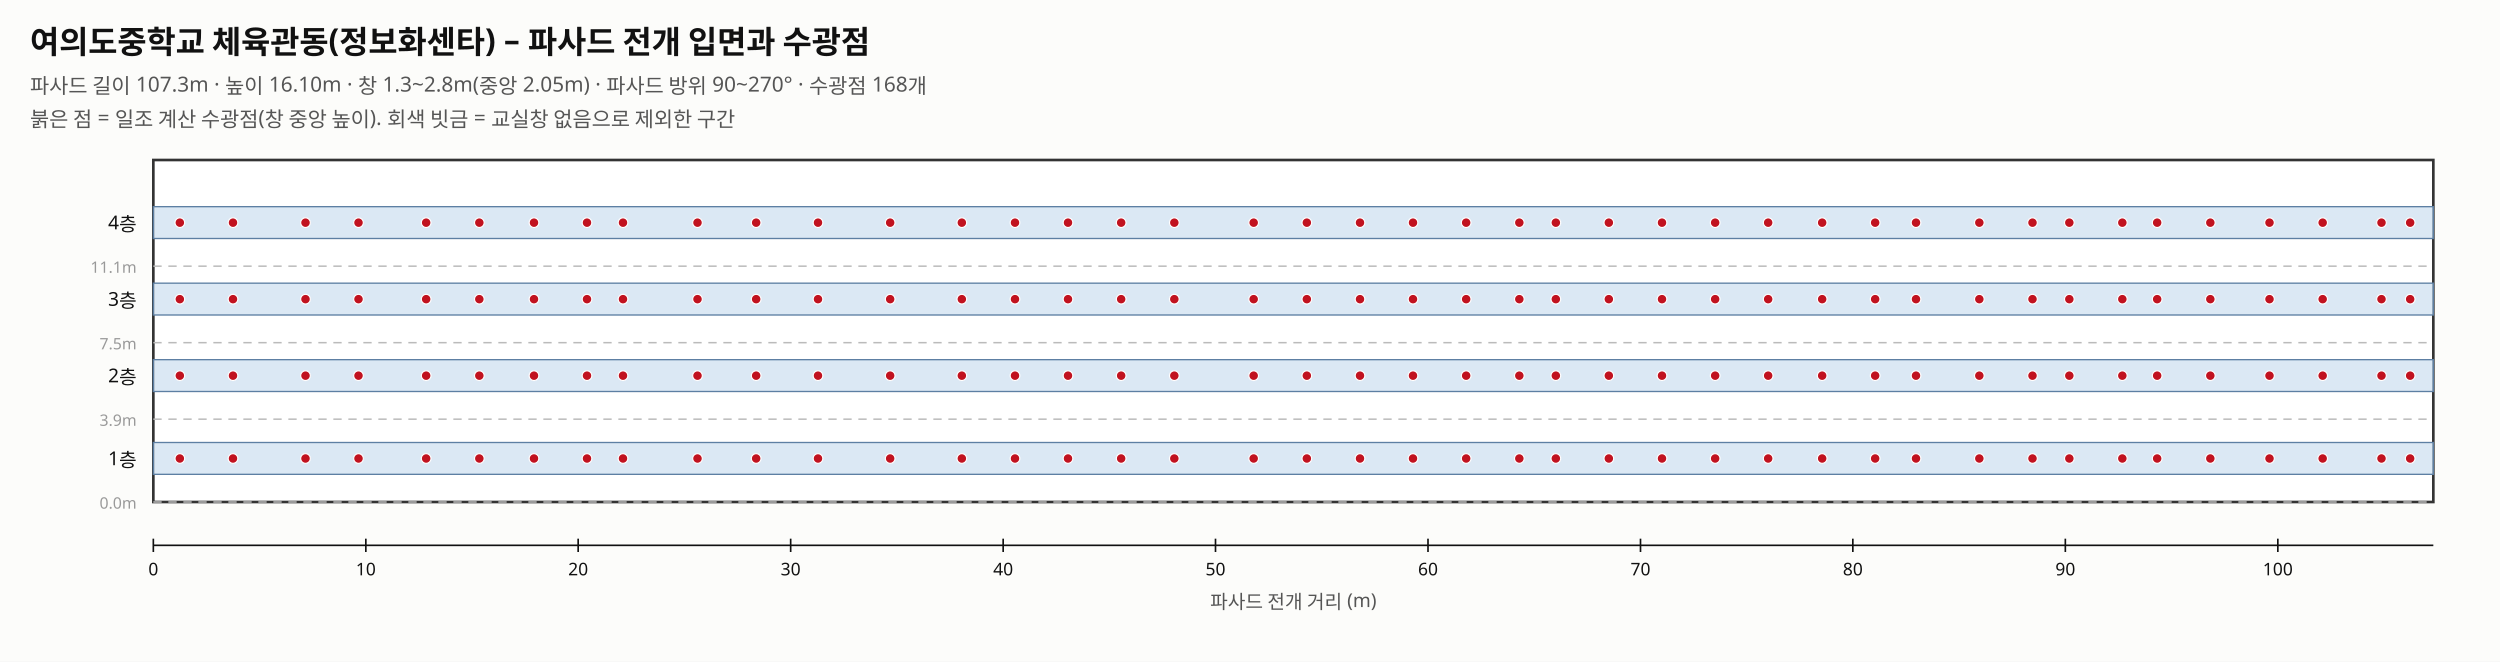
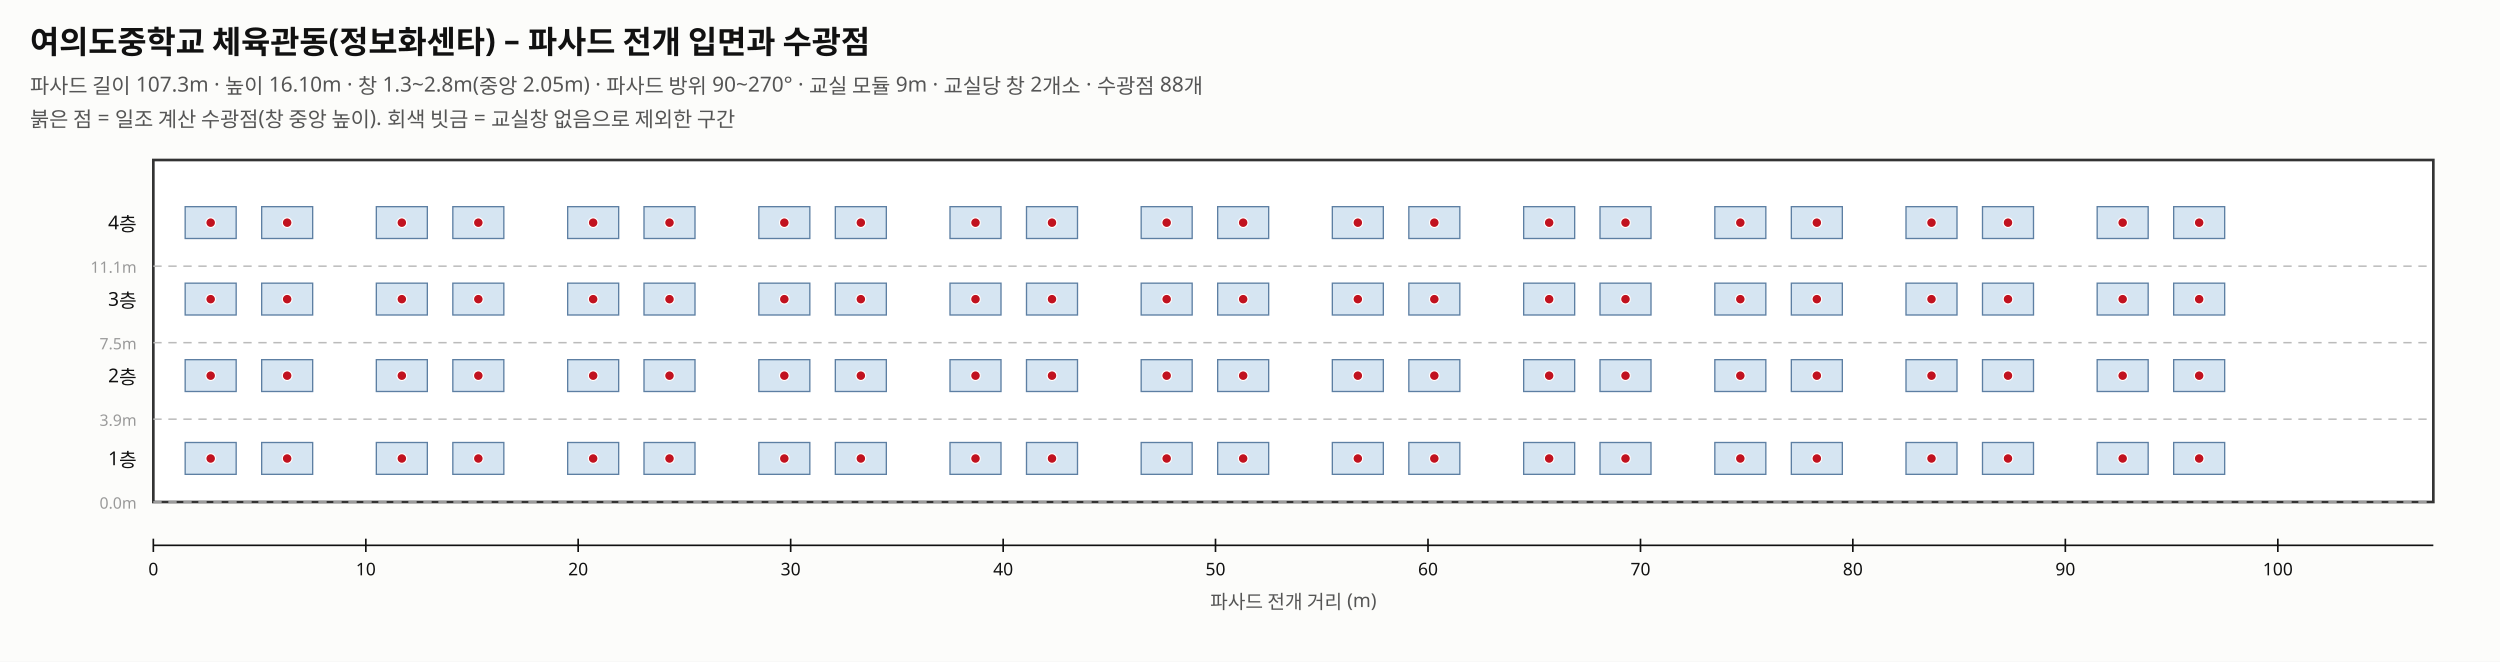
<svg xmlns="http://www.w3.org/2000/svg" width="1500" height="397" viewBox="0 0 1500 397">
  <rect width="100%" height="100%" fill="#fcfcfa" />
  <text x="18" y="32" font-family="sans-serif" font-size="19" font-weight="bold" fill="#111">여의도중학교 체육관동(정보화센타) – 파사드 전개 입면과 수광점</text>
-   <text x="18" y="56" font-family="sans-serif" font-size="12.5" fill="#555">파사드 길이 107.3m · 높이 16.10m · 창 1.3~2.8m(중앙 2.05m) · 파사드 방위 90~270° · 수광점 168개</text>
+   <text x="18" y="56" font-family="sans-serif" font-size="12.5" fill="#555">파사드 길이 107.3m · 높이 16.10m · 창 1.3~2.8m(중앙 2.05m) · 파사드 방위 90~270° · 교실 모듈 9m · 교실당 창 2개소 · 수광점 88개</text>
  <text x="18" y="76" font-family="sans-serif" font-size="12.5" fill="#555">붉은 점 = 일조 계산 수광점(창 중앙 높이). 회색 빗금 = 교실창 없음으로 제외한 구간</text>
  <rect x="92.0" y="96.0" width="1368.0" height="205.2" fill="#ffffff" stroke="#333" stroke-width="1.6" />
  <line x1="92.0" y1="301.2" x2="1460.0" y2="301.2" stroke="#bbb" stroke-width="0.9" stroke-dasharray="5 4" />
-   <rect x="92.0" y="265.5" width="1368.0" height="19.1" fill="#cfe0f0" fill-opacity="0.75" stroke="#5d7fa3" stroke-width="0.8" />
  <text x="82.0" y="279.1" font-family="sans-serif" font-size="11.5" text-anchor="end" fill="#111">1층</text>
  <text x="82.0" y="305.2" font-family="sans-serif" font-size="9.5" text-anchor="end" fill="#999">0.0m</text>
  <line x1="92.0" y1="251.5" x2="1460.0" y2="251.5" stroke="#bbb" stroke-width="0.9" stroke-dasharray="5 4" />
-   <rect x="92.0" y="215.8" width="1368.0" height="19.1" fill="#cfe0f0" fill-opacity="0.75" stroke="#5d7fa3" stroke-width="0.8" />
  <text x="82.0" y="229.4" font-family="sans-serif" font-size="11.5" text-anchor="end" fill="#111">2층</text>
  <text x="82.0" y="255.5" font-family="sans-serif" font-size="9.5" text-anchor="end" fill="#999">3.9m</text>
  <line x1="92.0" y1="205.6" x2="1460.0" y2="205.6" stroke="#bbb" stroke-width="0.9" stroke-dasharray="5 4" />
-   <rect x="92.0" y="169.9" width="1368.0" height="19.1" fill="#cfe0f0" fill-opacity="0.75" stroke="#5d7fa3" stroke-width="0.8" />
  <text x="82.0" y="183.5" font-family="sans-serif" font-size="11.5" text-anchor="end" fill="#111">3층</text>
  <text x="82.0" y="209.6" font-family="sans-serif" font-size="9.5" text-anchor="end" fill="#999">7.5m</text>
  <line x1="92.0" y1="159.7" x2="1460.0" y2="159.7" stroke="#bbb" stroke-width="0.9" stroke-dasharray="5 4" />
-   <rect x="92.0" y="124.0" width="1368.0" height="19.1" fill="#cfe0f0" fill-opacity="0.75" stroke="#5d7fa3" stroke-width="0.8" />
  <text x="82.0" y="137.6" font-family="sans-serif" font-size="11.5" text-anchor="end" fill="#111">4층</text>
  <text x="82.0" y="163.7" font-family="sans-serif" font-size="9.5" text-anchor="end" fill="#999">11.1m</text>
-   <circle cx="107.9" cy="275.1" r="2.9" fill="#c1121f" stroke="#fff" stroke-width="0.7" />
-   <circle cx="107.9" cy="225.4" r="2.9" fill="#c1121f" stroke="#fff" stroke-width="0.7" />
-   <circle cx="107.9" cy="179.5" r="2.9" fill="#c1121f" stroke="#fff" stroke-width="0.7" />
-   <circle cx="107.9" cy="133.6" r="2.9" fill="#c1121f" stroke="#fff" stroke-width="0.7" />
-   <circle cx="139.8" cy="275.1" r="2.9" fill="#c1121f" stroke="#fff" stroke-width="0.7" />
-   <circle cx="139.8" cy="225.4" r="2.9" fill="#c1121f" stroke="#fff" stroke-width="0.7" />
-   <circle cx="139.8" cy="179.5" r="2.9" fill="#c1121f" stroke="#fff" stroke-width="0.7" />
-   <circle cx="139.8" cy="133.6" r="2.9" fill="#c1121f" stroke="#fff" stroke-width="0.7" />
-   <circle cx="183.3" cy="275.1" r="2.9" fill="#c1121f" stroke="#fff" stroke-width="0.7" />
-   <circle cx="183.3" cy="225.4" r="2.9" fill="#c1121f" stroke="#fff" stroke-width="0.7" />
-   <circle cx="183.3" cy="179.5" r="2.9" fill="#c1121f" stroke="#fff" stroke-width="0.7" />
-   <circle cx="183.3" cy="133.6" r="2.9" fill="#c1121f" stroke="#fff" stroke-width="0.7" />
-   <circle cx="215.1" cy="275.1" r="2.9" fill="#c1121f" stroke="#fff" stroke-width="0.7" />
-   <circle cx="215.1" cy="225.4" r="2.9" fill="#c1121f" stroke="#fff" stroke-width="0.7" />
-   <circle cx="215.1" cy="179.5" r="2.9" fill="#c1121f" stroke="#fff" stroke-width="0.7" />
-   <circle cx="215.1" cy="133.6" r="2.9" fill="#c1121f" stroke="#fff" stroke-width="0.7" />
-   <circle cx="255.7" cy="275.1" r="2.9" fill="#c1121f" stroke="#fff" stroke-width="0.7" />
-   <circle cx="255.7" cy="225.4" r="2.9" fill="#c1121f" stroke="#fff" stroke-width="0.7" />
-   <circle cx="255.7" cy="179.5" r="2.9" fill="#c1121f" stroke="#fff" stroke-width="0.7" />
-   <circle cx="255.7" cy="133.6" r="2.9" fill="#c1121f" stroke="#fff" stroke-width="0.7" />
-   <circle cx="287.6" cy="275.1" r="2.9" fill="#c1121f" stroke="#fff" stroke-width="0.7" />
-   <circle cx="287.6" cy="225.4" r="2.9" fill="#c1121f" stroke="#fff" stroke-width="0.7" />
-   <circle cx="287.6" cy="179.5" r="2.9" fill="#c1121f" stroke="#fff" stroke-width="0.7" />
-   <circle cx="287.6" cy="133.6" r="2.9" fill="#c1121f" stroke="#fff" stroke-width="0.7" />
-   <circle cx="320.4" cy="275.1" r="2.9" fill="#c1121f" stroke="#fff" stroke-width="0.7" />
-   <circle cx="320.4" cy="225.4" r="2.9" fill="#c1121f" stroke="#fff" stroke-width="0.7" />
-   <circle cx="320.4" cy="179.5" r="2.9" fill="#c1121f" stroke="#fff" stroke-width="0.7" />
-   <circle cx="320.4" cy="133.6" r="2.9" fill="#c1121f" stroke="#fff" stroke-width="0.7" />
-   <circle cx="352.2" cy="275.1" r="2.9" fill="#c1121f" stroke="#fff" stroke-width="0.7" />
-   <circle cx="352.2" cy="225.4" r="2.9" fill="#c1121f" stroke="#fff" stroke-width="0.7" />
-   <circle cx="352.2" cy="179.5" r="2.9" fill="#c1121f" stroke="#fff" stroke-width="0.7" />
-   <circle cx="352.2" cy="133.6" r="2.9" fill="#c1121f" stroke="#fff" stroke-width="0.7" />
-   <circle cx="373.8" cy="275.1" r="2.9" fill="#c1121f" stroke="#fff" stroke-width="0.7" />
-   <circle cx="373.8" cy="225.4" r="2.9" fill="#c1121f" stroke="#fff" stroke-width="0.7" />
-   <circle cx="373.8" cy="179.5" r="2.9" fill="#c1121f" stroke="#fff" stroke-width="0.7" />
-   <circle cx="373.8" cy="133.6" r="2.9" fill="#c1121f" stroke="#fff" stroke-width="0.7" />
-   <circle cx="418.5" cy="275.1" r="2.9" fill="#c1121f" stroke="#fff" stroke-width="0.7" />
-   <circle cx="418.5" cy="225.4" r="2.9" fill="#c1121f" stroke="#fff" stroke-width="0.7" />
-   <circle cx="418.5" cy="179.5" r="2.9" fill="#c1121f" stroke="#fff" stroke-width="0.7" />
-   <circle cx="418.5" cy="133.6" r="2.9" fill="#c1121f" stroke="#fff" stroke-width="0.7" />
-   <circle cx="453.7" cy="275.1" r="2.9" fill="#c1121f" stroke="#fff" stroke-width="0.7" />
-   <circle cx="453.7" cy="225.4" r="2.9" fill="#c1121f" stroke="#fff" stroke-width="0.7" />
-   <circle cx="453.7" cy="179.5" r="2.9" fill="#c1121f" stroke="#fff" stroke-width="0.7" />
-   <circle cx="453.7" cy="133.6" r="2.9" fill="#c1121f" stroke="#fff" stroke-width="0.7" />
-   <circle cx="490.8" cy="275.1" r="2.9" fill="#c1121f" stroke="#fff" stroke-width="0.7" />
-   <circle cx="490.8" cy="225.4" r="2.9" fill="#c1121f" stroke="#fff" stroke-width="0.7" />
-   <circle cx="490.8" cy="179.5" r="2.9" fill="#c1121f" stroke="#fff" stroke-width="0.7" />
-   <circle cx="490.8" cy="133.6" r="2.9" fill="#c1121f" stroke="#fff" stroke-width="0.7" />
-   <circle cx="534.1" cy="275.1" r="2.9" fill="#c1121f" stroke="#fff" stroke-width="0.7" />
-   <circle cx="534.1" cy="225.4" r="2.9" fill="#c1121f" stroke="#fff" stroke-width="0.7" />
-   <circle cx="534.1" cy="179.5" r="2.9" fill="#c1121f" stroke="#fff" stroke-width="0.7" />
-   <circle cx="534.1" cy="133.6" r="2.9" fill="#c1121f" stroke="#fff" stroke-width="0.7" />
-   <circle cx="577.1" cy="275.1" r="2.9" fill="#c1121f" stroke="#fff" stroke-width="0.7" />
-   <circle cx="577.1" cy="225.4" r="2.9" fill="#c1121f" stroke="#fff" stroke-width="0.7" />
-   <circle cx="577.1" cy="179.5" r="2.9" fill="#c1121f" stroke="#fff" stroke-width="0.7" />
-   <circle cx="577.1" cy="133.6" r="2.9" fill="#c1121f" stroke="#fff" stroke-width="0.7" />
-   <circle cx="609.0" cy="275.1" r="2.9" fill="#c1121f" stroke="#fff" stroke-width="0.7" />
-   <circle cx="609.0" cy="225.4" r="2.9" fill="#c1121f" stroke="#fff" stroke-width="0.7" />
-   <circle cx="609.0" cy="179.5" r="2.9" fill="#c1121f" stroke="#fff" stroke-width="0.7" />
-   <circle cx="609.0" cy="133.6" r="2.9" fill="#c1121f" stroke="#fff" stroke-width="0.7" />
-   <circle cx="640.8" cy="275.1" r="2.9" fill="#c1121f" stroke="#fff" stroke-width="0.7" />
-   <circle cx="640.8" cy="225.4" r="2.9" fill="#c1121f" stroke="#fff" stroke-width="0.7" />
-   <circle cx="640.8" cy="179.5" r="2.9" fill="#c1121f" stroke="#fff" stroke-width="0.7" />
-   <circle cx="640.8" cy="133.6" r="2.9" fill="#c1121f" stroke="#fff" stroke-width="0.7" />
-   <circle cx="672.7" cy="275.1" r="2.9" fill="#c1121f" stroke="#fff" stroke-width="0.7" />
-   <circle cx="672.7" cy="225.4" r="2.9" fill="#c1121f" stroke="#fff" stroke-width="0.7" />
-   <circle cx="672.7" cy="179.5" r="2.9" fill="#c1121f" stroke="#fff" stroke-width="0.7" />
-   <circle cx="672.7" cy="133.6" r="2.9" fill="#c1121f" stroke="#fff" stroke-width="0.7" />
-   <circle cx="704.6" cy="275.1" r="2.9" fill="#c1121f" stroke="#fff" stroke-width="0.7" />
-   <circle cx="704.6" cy="225.4" r="2.9" fill="#c1121f" stroke="#fff" stroke-width="0.7" />
-   <circle cx="704.6" cy="179.5" r="2.9" fill="#c1121f" stroke="#fff" stroke-width="0.7" />
-   <circle cx="704.6" cy="133.6" r="2.9" fill="#c1121f" stroke="#fff" stroke-width="0.7" />
-   <circle cx="752.2" cy="275.1" r="2.9" fill="#c1121f" stroke="#fff" stroke-width="0.7" />
-   <circle cx="752.2" cy="225.4" r="2.9" fill="#c1121f" stroke="#fff" stroke-width="0.7" />
-   <circle cx="752.2" cy="179.5" r="2.9" fill="#c1121f" stroke="#fff" stroke-width="0.7" />
-   <circle cx="752.2" cy="133.6" r="2.9" fill="#c1121f" stroke="#fff" stroke-width="0.7" />
-   <circle cx="784.1" cy="275.1" r="2.9" fill="#c1121f" stroke="#fff" stroke-width="0.7" />
-   <circle cx="784.1" cy="225.4" r="2.9" fill="#c1121f" stroke="#fff" stroke-width="0.7" />
-   <circle cx="784.1" cy="179.5" r="2.9" fill="#c1121f" stroke="#fff" stroke-width="0.7" />
-   <circle cx="784.1" cy="133.6" r="2.9" fill="#c1121f" stroke="#fff" stroke-width="0.7" />
-   <circle cx="816.0" cy="275.1" r="2.9" fill="#c1121f" stroke="#fff" stroke-width="0.7" />
-   <circle cx="816.0" cy="225.4" r="2.9" fill="#c1121f" stroke="#fff" stroke-width="0.7" />
-   <circle cx="816.0" cy="179.5" r="2.9" fill="#c1121f" stroke="#fff" stroke-width="0.7" />
-   <circle cx="816.0" cy="133.6" r="2.9" fill="#c1121f" stroke="#fff" stroke-width="0.7" />
-   <circle cx="847.8" cy="275.1" r="2.9" fill="#c1121f" stroke="#fff" stroke-width="0.7" />
-   <circle cx="847.8" cy="225.4" r="2.9" fill="#c1121f" stroke="#fff" stroke-width="0.7" />
-   <circle cx="847.8" cy="179.5" r="2.9" fill="#c1121f" stroke="#fff" stroke-width="0.7" />
-   <circle cx="847.8" cy="133.6" r="2.9" fill="#c1121f" stroke="#fff" stroke-width="0.7" />
-   <circle cx="879.7" cy="275.1" r="2.9" fill="#c1121f" stroke="#fff" stroke-width="0.7" />
-   <circle cx="879.7" cy="225.4" r="2.9" fill="#c1121f" stroke="#fff" stroke-width="0.7" />
-   <circle cx="879.7" cy="179.5" r="2.9" fill="#c1121f" stroke="#fff" stroke-width="0.7" />
-   <circle cx="879.7" cy="133.6" r="2.9" fill="#c1121f" stroke="#fff" stroke-width="0.7" />
-   <circle cx="911.6" cy="275.1" r="2.9" fill="#c1121f" stroke="#fff" stroke-width="0.7" />
-   <circle cx="911.6" cy="225.4" r="2.9" fill="#c1121f" stroke="#fff" stroke-width="0.7" />
-   <circle cx="911.6" cy="179.5" r="2.9" fill="#c1121f" stroke="#fff" stroke-width="0.7" />
-   <circle cx="911.6" cy="133.6" r="2.9" fill="#c1121f" stroke="#fff" stroke-width="0.7" />
-   <circle cx="933.5" cy="275.1" r="2.9" fill="#c1121f" stroke="#fff" stroke-width="0.7" />
-   <circle cx="933.5" cy="225.4" r="2.9" fill="#c1121f" stroke="#fff" stroke-width="0.7" />
-   <circle cx="933.5" cy="179.5" r="2.9" fill="#c1121f" stroke="#fff" stroke-width="0.7" />
-   <circle cx="933.5" cy="133.6" r="2.9" fill="#c1121f" stroke="#fff" stroke-width="0.7" />
-   <circle cx="965.3" cy="275.1" r="2.9" fill="#c1121f" stroke="#fff" stroke-width="0.7" />
-   <circle cx="965.3" cy="225.4" r="2.9" fill="#c1121f" stroke="#fff" stroke-width="0.7" />
-   <circle cx="965.3" cy="179.5" r="2.9" fill="#c1121f" stroke="#fff" stroke-width="0.7" />
-   <circle cx="965.3" cy="133.6" r="2.9" fill="#c1121f" stroke="#fff" stroke-width="0.7" />
-   <circle cx="997.2" cy="275.1" r="2.9" fill="#c1121f" stroke="#fff" stroke-width="0.7" />
-   <circle cx="997.2" cy="225.4" r="2.9" fill="#c1121f" stroke="#fff" stroke-width="0.7" />
-   <circle cx="997.2" cy="179.5" r="2.9" fill="#c1121f" stroke="#fff" stroke-width="0.7" />
-   <circle cx="997.2" cy="133.6" r="2.9" fill="#c1121f" stroke="#fff" stroke-width="0.7" />
-   <circle cx="1029.1" cy="275.1" r="2.9" fill="#c1121f" stroke="#fff" stroke-width="0.7" />
-   <circle cx="1029.1" cy="225.4" r="2.9" fill="#c1121f" stroke="#fff" stroke-width="0.7" />
-   <circle cx="1029.1" cy="179.5" r="2.9" fill="#c1121f" stroke="#fff" stroke-width="0.7" />
-   <circle cx="1029.1" cy="133.6" r="2.9" fill="#c1121f" stroke="#fff" stroke-width="0.7" />
-   <circle cx="1060.9" cy="275.1" r="2.9" fill="#c1121f" stroke="#fff" stroke-width="0.7" />
-   <circle cx="1060.9" cy="225.4" r="2.9" fill="#c1121f" stroke="#fff" stroke-width="0.7" />
-   <circle cx="1060.9" cy="179.5" r="2.9" fill="#c1121f" stroke="#fff" stroke-width="0.7" />
-   <circle cx="1060.9" cy="133.6" r="2.9" fill="#c1121f" stroke="#fff" stroke-width="0.7" />
-   <circle cx="1093.3" cy="275.1" r="2.9" fill="#c1121f" stroke="#fff" stroke-width="0.7" />
-   <circle cx="1093.3" cy="225.4" r="2.9" fill="#c1121f" stroke="#fff" stroke-width="0.7" />
-   <circle cx="1093.3" cy="179.5" r="2.9" fill="#c1121f" stroke="#fff" stroke-width="0.7" />
-   <circle cx="1093.3" cy="133.6" r="2.9" fill="#c1121f" stroke="#fff" stroke-width="0.7" />
-   <circle cx="1125.1" cy="275.1" r="2.9" fill="#c1121f" stroke="#fff" stroke-width="0.7" />
-   <circle cx="1125.1" cy="225.4" r="2.9" fill="#c1121f" stroke="#fff" stroke-width="0.7" />
-   <circle cx="1125.1" cy="179.5" r="2.9" fill="#c1121f" stroke="#fff" stroke-width="0.7" />
-   <circle cx="1125.1" cy="133.6" r="2.9" fill="#c1121f" stroke="#fff" stroke-width="0.7" />
-   <circle cx="1149.6" cy="275.1" r="2.9" fill="#c1121f" stroke="#fff" stroke-width="0.7" />
-   <circle cx="1149.6" cy="225.4" r="2.9" fill="#c1121f" stroke="#fff" stroke-width="0.7" />
-   <circle cx="1149.6" cy="179.5" r="2.9" fill="#c1121f" stroke="#fff" stroke-width="0.7" />
-   <circle cx="1149.6" cy="133.6" r="2.9" fill="#c1121f" stroke="#fff" stroke-width="0.7" />
-   <circle cx="1187.6" cy="275.1" r="2.9" fill="#c1121f" stroke="#fff" stroke-width="0.7" />
-   <circle cx="1187.6" cy="225.4" r="2.9" fill="#c1121f" stroke="#fff" stroke-width="0.7" />
-   <circle cx="1187.6" cy="179.5" r="2.9" fill="#c1121f" stroke="#fff" stroke-width="0.7" />
-   <circle cx="1187.6" cy="133.6" r="2.9" fill="#c1121f" stroke="#fff" stroke-width="0.7" />
-   <circle cx="1219.5" cy="275.1" r="2.9" fill="#c1121f" stroke="#fff" stroke-width="0.7" />
-   <circle cx="1219.5" cy="225.4" r="2.9" fill="#c1121f" stroke="#fff" stroke-width="0.7" />
-   <circle cx="1219.5" cy="179.5" r="2.9" fill="#c1121f" stroke="#fff" stroke-width="0.7" />
-   <circle cx="1219.5" cy="133.6" r="2.9" fill="#c1121f" stroke="#fff" stroke-width="0.7" />
-   <circle cx="1241.6" cy="275.1" r="2.9" fill="#c1121f" stroke="#fff" stroke-width="0.7" />
-   <circle cx="1241.6" cy="225.4" r="2.9" fill="#c1121f" stroke="#fff" stroke-width="0.7" />
-   <circle cx="1241.6" cy="179.5" r="2.9" fill="#c1121f" stroke="#fff" stroke-width="0.7" />
-   <circle cx="1241.6" cy="133.6" r="2.9" fill="#c1121f" stroke="#fff" stroke-width="0.7" />
-   <circle cx="1273.4" cy="275.1" r="2.9" fill="#c1121f" stroke="#fff" stroke-width="0.7" />
-   <circle cx="1273.4" cy="225.4" r="2.9" fill="#c1121f" stroke="#fff" stroke-width="0.7" />
-   <circle cx="1273.4" cy="179.5" r="2.9" fill="#c1121f" stroke="#fff" stroke-width="0.7" />
-   <circle cx="1273.4" cy="133.6" r="2.9" fill="#c1121f" stroke="#fff" stroke-width="0.7" />
-   <circle cx="1294.3" cy="275.1" r="2.9" fill="#c1121f" stroke="#fff" stroke-width="0.7" />
-   <circle cx="1294.3" cy="225.4" r="2.9" fill="#c1121f" stroke="#fff" stroke-width="0.7" />
-   <circle cx="1294.3" cy="179.5" r="2.9" fill="#c1121f" stroke="#fff" stroke-width="0.7" />
-   <circle cx="1294.3" cy="133.6" r="2.9" fill="#c1121f" stroke="#fff" stroke-width="0.7" />
-   <circle cx="1326.2" cy="275.1" r="2.9" fill="#c1121f" stroke="#fff" stroke-width="0.7" />
-   <circle cx="1326.2" cy="225.4" r="2.9" fill="#c1121f" stroke="#fff" stroke-width="0.7" />
-   <circle cx="1326.2" cy="179.5" r="2.9" fill="#c1121f" stroke="#fff" stroke-width="0.7" />
-   <circle cx="1326.2" cy="133.6" r="2.9" fill="#c1121f" stroke="#fff" stroke-width="0.7" />
-   <circle cx="1361.7" cy="275.1" r="2.9" fill="#c1121f" stroke="#fff" stroke-width="0.7" />
-   <circle cx="1361.7" cy="225.4" r="2.9" fill="#c1121f" stroke="#fff" stroke-width="0.7" />
-   <circle cx="1361.7" cy="179.5" r="2.9" fill="#c1121f" stroke="#fff" stroke-width="0.7" />
-   <circle cx="1361.7" cy="133.6" r="2.9" fill="#c1121f" stroke="#fff" stroke-width="0.7" />
-   <circle cx="1393.6" cy="275.1" r="2.9" fill="#c1121f" stroke="#fff" stroke-width="0.7" />
-   <circle cx="1393.6" cy="225.4" r="2.9" fill="#c1121f" stroke="#fff" stroke-width="0.7" />
-   <circle cx="1393.6" cy="179.5" r="2.9" fill="#c1121f" stroke="#fff" stroke-width="0.7" />
-   <circle cx="1393.6" cy="133.6" r="2.9" fill="#c1121f" stroke="#fff" stroke-width="0.7" />
-   <circle cx="1428.9" cy="275.1" r="2.9" fill="#c1121f" stroke="#fff" stroke-width="0.7" />
-   <circle cx="1428.9" cy="225.4" r="2.9" fill="#c1121f" stroke="#fff" stroke-width="0.7" />
-   <circle cx="1428.9" cy="179.5" r="2.9" fill="#c1121f" stroke="#fff" stroke-width="0.7" />
-   <circle cx="1428.9" cy="133.6" r="2.9" fill="#c1121f" stroke="#fff" stroke-width="0.7" />
-   <circle cx="1446.1" cy="275.1" r="2.9" fill="#c1121f" stroke="#fff" stroke-width="0.7" />
-   <circle cx="1446.1" cy="225.4" r="2.9" fill="#c1121f" stroke="#fff" stroke-width="0.7" />
-   <circle cx="1446.1" cy="179.5" r="2.9" fill="#c1121f" stroke="#fff" stroke-width="0.7" />
-   <circle cx="1446.1" cy="133.6" r="2.9" fill="#c1121f" stroke="#fff" stroke-width="0.7" />
+   <rect x="111.1" y="265.5" width="30.6" height="19.1" fill="#cfe0f0" fill-opacity="0.85" stroke="#5d7fa3" stroke-width="0.8" />
+   <rect x="111.1" y="215.8" width="30.6" height="19.1" fill="#cfe0f0" fill-opacity="0.85" stroke="#5d7fa3" stroke-width="0.8" />
+   <rect x="111.1" y="169.9" width="30.6" height="19.1" fill="#cfe0f0" fill-opacity="0.85" stroke="#5d7fa3" stroke-width="0.8" />
+   <rect x="111.1" y="124.0" width="30.6" height="19.1" fill="#cfe0f0" fill-opacity="0.85" stroke="#5d7fa3" stroke-width="0.8" />
+   <rect x="157.0" y="265.5" width="30.6" height="19.1" fill="#cfe0f0" fill-opacity="0.85" stroke="#5d7fa3" stroke-width="0.8" />
+   <rect x="157.0" y="215.8" width="30.6" height="19.1" fill="#cfe0f0" fill-opacity="0.85" stroke="#5d7fa3" stroke-width="0.8" />
+   <rect x="157.0" y="169.9" width="30.6" height="19.1" fill="#cfe0f0" fill-opacity="0.85" stroke="#5d7fa3" stroke-width="0.8" />
+   <rect x="157.0" y="124.0" width="30.6" height="19.1" fill="#cfe0f0" fill-opacity="0.85" stroke="#5d7fa3" stroke-width="0.8" />
+   <rect x="225.8" y="265.5" width="30.6" height="19.1" fill="#cfe0f0" fill-opacity="0.85" stroke="#5d7fa3" stroke-width="0.8" />
+   <rect x="225.8" y="215.8" width="30.6" height="19.1" fill="#cfe0f0" fill-opacity="0.85" stroke="#5d7fa3" stroke-width="0.8" />
+   <rect x="225.8" y="169.9" width="30.6" height="19.1" fill="#cfe0f0" fill-opacity="0.85" stroke="#5d7fa3" stroke-width="0.8" />
+   <rect x="225.8" y="124.0" width="30.6" height="19.1" fill="#cfe0f0" fill-opacity="0.85" stroke="#5d7fa3" stroke-width="0.8" />
+   <rect x="271.7" y="265.5" width="30.6" height="19.1" fill="#cfe0f0" fill-opacity="0.85" stroke="#5d7fa3" stroke-width="0.8" />
+   <rect x="271.7" y="215.8" width="30.6" height="19.1" fill="#cfe0f0" fill-opacity="0.85" stroke="#5d7fa3" stroke-width="0.8" />
+   <rect x="271.7" y="169.9" width="30.6" height="19.1" fill="#cfe0f0" fill-opacity="0.85" stroke="#5d7fa3" stroke-width="0.8" />
+   <rect x="271.7" y="124.0" width="30.6" height="19.1" fill="#cfe0f0" fill-opacity="0.85" stroke="#5d7fa3" stroke-width="0.8" />
+   <rect x="340.6" y="265.5" width="30.6" height="19.1" fill="#cfe0f0" fill-opacity="0.85" stroke="#5d7fa3" stroke-width="0.8" />
+   <rect x="340.6" y="215.8" width="30.6" height="19.1" fill="#cfe0f0" fill-opacity="0.85" stroke="#5d7fa3" stroke-width="0.8" />
+   <rect x="340.6" y="169.9" width="30.6" height="19.1" fill="#cfe0f0" fill-opacity="0.85" stroke="#5d7fa3" stroke-width="0.8" />
+   <rect x="340.6" y="124.0" width="30.6" height="19.1" fill="#cfe0f0" fill-opacity="0.85" stroke="#5d7fa3" stroke-width="0.8" />
+   <rect x="386.4" y="265.5" width="30.6" height="19.1" fill="#cfe0f0" fill-opacity="0.85" stroke="#5d7fa3" stroke-width="0.8" />
+   <rect x="386.4" y="215.8" width="30.6" height="19.1" fill="#cfe0f0" fill-opacity="0.85" stroke="#5d7fa3" stroke-width="0.8" />
+   <rect x="386.4" y="169.9" width="30.6" height="19.1" fill="#cfe0f0" fill-opacity="0.85" stroke="#5d7fa3" stroke-width="0.8" />
+   <rect x="386.4" y="124.0" width="30.6" height="19.1" fill="#cfe0f0" fill-opacity="0.85" stroke="#5d7fa3" stroke-width="0.8" />
+   <rect x="455.3" y="265.5" width="30.6" height="19.1" fill="#cfe0f0" fill-opacity="0.85" stroke="#5d7fa3" stroke-width="0.8" />
+   <rect x="455.3" y="215.8" width="30.6" height="19.1" fill="#cfe0f0" fill-opacity="0.85" stroke="#5d7fa3" stroke-width="0.8" />
+   <rect x="455.3" y="169.9" width="30.6" height="19.1" fill="#cfe0f0" fill-opacity="0.85" stroke="#5d7fa3" stroke-width="0.8" />
+   <rect x="455.3" y="124.0" width="30.6" height="19.1" fill="#cfe0f0" fill-opacity="0.85" stroke="#5d7fa3" stroke-width="0.8" />
+   <rect x="501.2" y="265.5" width="30.6" height="19.1" fill="#cfe0f0" fill-opacity="0.85" stroke="#5d7fa3" stroke-width="0.8" />
+   <rect x="501.2" y="215.8" width="30.6" height="19.1" fill="#cfe0f0" fill-opacity="0.85" stroke="#5d7fa3" stroke-width="0.8" />
+   <rect x="501.2" y="169.9" width="30.6" height="19.1" fill="#cfe0f0" fill-opacity="0.85" stroke="#5d7fa3" stroke-width="0.8" />
+   <rect x="501.2" y="124.0" width="30.6" height="19.1" fill="#cfe0f0" fill-opacity="0.85" stroke="#5d7fa3" stroke-width="0.8" />
+   <rect x="570.0" y="265.5" width="30.6" height="19.1" fill="#cfe0f0" fill-opacity="0.85" stroke="#5d7fa3" stroke-width="0.8" />
+   <rect x="570.0" y="215.8" width="30.6" height="19.1" fill="#cfe0f0" fill-opacity="0.85" stroke="#5d7fa3" stroke-width="0.8" />
+   <rect x="570.0" y="169.9" width="30.6" height="19.1" fill="#cfe0f0" fill-opacity="0.85" stroke="#5d7fa3" stroke-width="0.8" />
+   <rect x="570.0" y="124.0" width="30.6" height="19.1" fill="#cfe0f0" fill-opacity="0.85" stroke="#5d7fa3" stroke-width="0.8" />
+   <rect x="615.9" y="265.5" width="30.6" height="19.1" fill="#cfe0f0" fill-opacity="0.85" stroke="#5d7fa3" stroke-width="0.8" />
+   <rect x="615.9" y="215.8" width="30.6" height="19.1" fill="#cfe0f0" fill-opacity="0.85" stroke="#5d7fa3" stroke-width="0.8" />
+   <rect x="615.9" y="169.9" width="30.6" height="19.1" fill="#cfe0f0" fill-opacity="0.85" stroke="#5d7fa3" stroke-width="0.8" />
+   <rect x="615.9" y="124.0" width="30.6" height="19.1" fill="#cfe0f0" fill-opacity="0.85" stroke="#5d7fa3" stroke-width="0.8" />
+   <rect x="684.7" y="265.5" width="30.6" height="19.1" fill="#cfe0f0" fill-opacity="0.85" stroke="#5d7fa3" stroke-width="0.8" />
+   <rect x="684.7" y="215.8" width="30.6" height="19.1" fill="#cfe0f0" fill-opacity="0.85" stroke="#5d7fa3" stroke-width="0.8" />
+   <rect x="684.7" y="169.9" width="30.6" height="19.1" fill="#cfe0f0" fill-opacity="0.85" stroke="#5d7fa3" stroke-width="0.8" />
+   <rect x="684.7" y="124.0" width="30.6" height="19.1" fill="#cfe0f0" fill-opacity="0.85" stroke="#5d7fa3" stroke-width="0.8" />
+   <rect x="730.6" y="265.5" width="30.6" height="19.1" fill="#cfe0f0" fill-opacity="0.85" stroke="#5d7fa3" stroke-width="0.8" />
+   <rect x="730.6" y="215.8" width="30.6" height="19.1" fill="#cfe0f0" fill-opacity="0.85" stroke="#5d7fa3" stroke-width="0.8" />
+   <rect x="730.6" y="169.9" width="30.6" height="19.1" fill="#cfe0f0" fill-opacity="0.85" stroke="#5d7fa3" stroke-width="0.8" />
+   <rect x="730.6" y="124.0" width="30.6" height="19.1" fill="#cfe0f0" fill-opacity="0.85" stroke="#5d7fa3" stroke-width="0.8" />
+   <rect x="799.4" y="265.5" width="30.6" height="19.1" fill="#cfe0f0" fill-opacity="0.85" stroke="#5d7fa3" stroke-width="0.8" />
+   <rect x="799.4" y="215.8" width="30.6" height="19.1" fill="#cfe0f0" fill-opacity="0.85" stroke="#5d7fa3" stroke-width="0.8" />
+   <rect x="799.4" y="169.9" width="30.6" height="19.1" fill="#cfe0f0" fill-opacity="0.85" stroke="#5d7fa3" stroke-width="0.8" />
+   <rect x="799.4" y="124.0" width="30.6" height="19.1" fill="#cfe0f0" fill-opacity="0.85" stroke="#5d7fa3" stroke-width="0.8" />
+   <rect x="845.3" y="265.5" width="30.6" height="19.1" fill="#cfe0f0" fill-opacity="0.85" stroke="#5d7fa3" stroke-width="0.8" />
+   <rect x="845.3" y="215.8" width="30.6" height="19.1" fill="#cfe0f0" fill-opacity="0.85" stroke="#5d7fa3" stroke-width="0.8" />
+   <rect x="845.3" y="169.9" width="30.6" height="19.1" fill="#cfe0f0" fill-opacity="0.85" stroke="#5d7fa3" stroke-width="0.8" />
+   <rect x="845.3" y="124.0" width="30.6" height="19.1" fill="#cfe0f0" fill-opacity="0.85" stroke="#5d7fa3" stroke-width="0.8" />
+   <rect x="914.2" y="265.5" width="30.6" height="19.1" fill="#cfe0f0" fill-opacity="0.85" stroke="#5d7fa3" stroke-width="0.8" />
+   <rect x="914.2" y="215.8" width="30.6" height="19.1" fill="#cfe0f0" fill-opacity="0.85" stroke="#5d7fa3" stroke-width="0.8" />
+   <rect x="914.2" y="169.9" width="30.6" height="19.1" fill="#cfe0f0" fill-opacity="0.85" stroke="#5d7fa3" stroke-width="0.8" />
+   <rect x="914.2" y="124.0" width="30.6" height="19.1" fill="#cfe0f0" fill-opacity="0.85" stroke="#5d7fa3" stroke-width="0.8" />
+   <rect x="960.0" y="265.5" width="30.6" height="19.1" fill="#cfe0f0" fill-opacity="0.85" stroke="#5d7fa3" stroke-width="0.8" />
+   <rect x="960.0" y="215.8" width="30.6" height="19.1" fill="#cfe0f0" fill-opacity="0.85" stroke="#5d7fa3" stroke-width="0.8" />
+   <rect x="960.0" y="169.9" width="30.6" height="19.1" fill="#cfe0f0" fill-opacity="0.85" stroke="#5d7fa3" stroke-width="0.8" />
+   <rect x="960.0" y="124.0" width="30.6" height="19.1" fill="#cfe0f0" fill-opacity="0.85" stroke="#5d7fa3" stroke-width="0.8" />
+   <rect x="1028.9" y="265.5" width="30.6" height="19.1" fill="#cfe0f0" fill-opacity="0.85" stroke="#5d7fa3" stroke-width="0.8" />
+   <rect x="1028.9" y="215.8" width="30.6" height="19.1" fill="#cfe0f0" fill-opacity="0.85" stroke="#5d7fa3" stroke-width="0.8" />
+   <rect x="1028.9" y="169.9" width="30.6" height="19.1" fill="#cfe0f0" fill-opacity="0.85" stroke="#5d7fa3" stroke-width="0.8" />
+   <rect x="1028.9" y="124.0" width="30.6" height="19.1" fill="#cfe0f0" fill-opacity="0.85" stroke="#5d7fa3" stroke-width="0.8" />
+   <rect x="1074.8" y="265.5" width="30.6" height="19.1" fill="#cfe0f0" fill-opacity="0.85" stroke="#5d7fa3" stroke-width="0.8" />
+   <rect x="1074.8" y="215.8" width="30.6" height="19.1" fill="#cfe0f0" fill-opacity="0.85" stroke="#5d7fa3" stroke-width="0.8" />
+   <rect x="1074.8" y="169.9" width="30.6" height="19.1" fill="#cfe0f0" fill-opacity="0.85" stroke="#5d7fa3" stroke-width="0.8" />
+   <rect x="1074.8" y="124.0" width="30.6" height="19.1" fill="#cfe0f0" fill-opacity="0.85" stroke="#5d7fa3" stroke-width="0.8" />
+   <rect x="1143.6" y="265.5" width="30.6" height="19.1" fill="#cfe0f0" fill-opacity="0.85" stroke="#5d7fa3" stroke-width="0.8" />
+   <rect x="1143.6" y="215.8" width="30.6" height="19.1" fill="#cfe0f0" fill-opacity="0.85" stroke="#5d7fa3" stroke-width="0.8" />
+   <rect x="1143.6" y="169.9" width="30.6" height="19.1" fill="#cfe0f0" fill-opacity="0.85" stroke="#5d7fa3" stroke-width="0.8" />
+   <rect x="1143.6" y="124.0" width="30.6" height="19.1" fill="#cfe0f0" fill-opacity="0.85" stroke="#5d7fa3" stroke-width="0.8" />
+   <rect x="1189.5" y="265.5" width="30.6" height="19.1" fill="#cfe0f0" fill-opacity="0.85" stroke="#5d7fa3" stroke-width="0.8" />
+   <rect x="1189.5" y="215.8" width="30.6" height="19.1" fill="#cfe0f0" fill-opacity="0.85" stroke="#5d7fa3" stroke-width="0.8" />
+   <rect x="1189.5" y="169.9" width="30.6" height="19.1" fill="#cfe0f0" fill-opacity="0.85" stroke="#5d7fa3" stroke-width="0.8" />
+   <rect x="1189.5" y="124.0" width="30.6" height="19.1" fill="#cfe0f0" fill-opacity="0.85" stroke="#5d7fa3" stroke-width="0.8" />
+   <rect x="1258.3" y="265.5" width="30.6" height="19.1" fill="#cfe0f0" fill-opacity="0.85" stroke="#5d7fa3" stroke-width="0.8" />
+   <rect x="1258.3" y="215.8" width="30.6" height="19.1" fill="#cfe0f0" fill-opacity="0.85" stroke="#5d7fa3" stroke-width="0.8" />
+   <rect x="1258.3" y="169.9" width="30.6" height="19.1" fill="#cfe0f0" fill-opacity="0.85" stroke="#5d7fa3" stroke-width="0.8" />
+   <rect x="1258.3" y="124.0" width="30.6" height="19.1" fill="#cfe0f0" fill-opacity="0.85" stroke="#5d7fa3" stroke-width="0.8" />
+   <rect x="1304.2" y="265.5" width="30.6" height="19.1" fill="#cfe0f0" fill-opacity="0.85" stroke="#5d7fa3" stroke-width="0.8" />
+   <rect x="1304.2" y="215.8" width="30.6" height="19.1" fill="#cfe0f0" fill-opacity="0.85" stroke="#5d7fa3" stroke-width="0.8" />
+   <rect x="1304.2" y="169.9" width="30.6" height="19.1" fill="#cfe0f0" fill-opacity="0.85" stroke="#5d7fa3" stroke-width="0.8" />
+   <rect x="1304.2" y="124.0" width="30.6" height="19.1" fill="#cfe0f0" fill-opacity="0.85" stroke="#5d7fa3" stroke-width="0.8" />
+   <circle cx="126.4" cy="275.1" r="2.9" fill="#c1121f" stroke="#fff" stroke-width="0.7" />
+   <circle cx="126.4" cy="225.4" r="2.9" fill="#c1121f" stroke="#fff" stroke-width="0.7" />
+   <circle cx="126.4" cy="179.5" r="2.9" fill="#c1121f" stroke="#fff" stroke-width="0.7" />
+   <circle cx="126.4" cy="133.6" r="2.9" fill="#c1121f" stroke="#fff" stroke-width="0.7" />
+   <circle cx="172.3" cy="275.1" r="2.9" fill="#c1121f" stroke="#fff" stroke-width="0.7" />
+   <circle cx="172.3" cy="225.4" r="2.9" fill="#c1121f" stroke="#fff" stroke-width="0.7" />
+   <circle cx="172.3" cy="179.5" r="2.9" fill="#c1121f" stroke="#fff" stroke-width="0.7" />
+   <circle cx="172.3" cy="133.6" r="2.9" fill="#c1121f" stroke="#fff" stroke-width="0.7" />
+   <circle cx="241.1" cy="275.1" r="2.9" fill="#c1121f" stroke="#fff" stroke-width="0.7" />
+   <circle cx="241.1" cy="225.4" r="2.9" fill="#c1121f" stroke="#fff" stroke-width="0.7" />
+   <circle cx="241.1" cy="179.5" r="2.9" fill="#c1121f" stroke="#fff" stroke-width="0.7" />
+   <circle cx="241.1" cy="133.6" r="2.9" fill="#c1121f" stroke="#fff" stroke-width="0.7" />
+   <circle cx="287.0" cy="275.1" r="2.9" fill="#c1121f" stroke="#fff" stroke-width="0.7" />
+   <circle cx="287.0" cy="225.4" r="2.9" fill="#c1121f" stroke="#fff" stroke-width="0.7" />
+   <circle cx="287.0" cy="179.5" r="2.9" fill="#c1121f" stroke="#fff" stroke-width="0.7" />
+   <circle cx="287.0" cy="133.6" r="2.9" fill="#c1121f" stroke="#fff" stroke-width="0.7" />
+   <circle cx="355.9" cy="275.1" r="2.9" fill="#c1121f" stroke="#fff" stroke-width="0.7" />
+   <circle cx="355.9" cy="225.4" r="2.9" fill="#c1121f" stroke="#fff" stroke-width="0.7" />
+   <circle cx="355.9" cy="179.5" r="2.9" fill="#c1121f" stroke="#fff" stroke-width="0.7" />
+   <circle cx="355.9" cy="133.6" r="2.9" fill="#c1121f" stroke="#fff" stroke-width="0.7" />
+   <circle cx="401.7" cy="275.1" r="2.9" fill="#c1121f" stroke="#fff" stroke-width="0.7" />
+   <circle cx="401.7" cy="225.4" r="2.9" fill="#c1121f" stroke="#fff" stroke-width="0.7" />
+   <circle cx="401.7" cy="179.5" r="2.9" fill="#c1121f" stroke="#fff" stroke-width="0.7" />
+   <circle cx="401.7" cy="133.6" r="2.9" fill="#c1121f" stroke="#fff" stroke-width="0.7" />
+   <circle cx="470.6" cy="275.1" r="2.9" fill="#c1121f" stroke="#fff" stroke-width="0.7" />
+   <circle cx="470.6" cy="225.4" r="2.9" fill="#c1121f" stroke="#fff" stroke-width="0.7" />
+   <circle cx="470.6" cy="179.5" r="2.9" fill="#c1121f" stroke="#fff" stroke-width="0.7" />
+   <circle cx="470.6" cy="133.6" r="2.9" fill="#c1121f" stroke="#fff" stroke-width="0.7" />
+   <circle cx="516.5" cy="275.1" r="2.9" fill="#c1121f" stroke="#fff" stroke-width="0.7" />
+   <circle cx="516.5" cy="225.4" r="2.9" fill="#c1121f" stroke="#fff" stroke-width="0.7" />
+   <circle cx="516.5" cy="179.5" r="2.9" fill="#c1121f" stroke="#fff" stroke-width="0.7" />
+   <circle cx="516.5" cy="133.6" r="2.9" fill="#c1121f" stroke="#fff" stroke-width="0.7" />
+   <circle cx="585.3" cy="275.1" r="2.9" fill="#c1121f" stroke="#fff" stroke-width="0.7" />
+   <circle cx="585.3" cy="225.4" r="2.9" fill="#c1121f" stroke="#fff" stroke-width="0.7" />
+   <circle cx="585.3" cy="179.5" r="2.9" fill="#c1121f" stroke="#fff" stroke-width="0.7" />
+   <circle cx="585.3" cy="133.6" r="2.9" fill="#c1121f" stroke="#fff" stroke-width="0.7" />
+   <circle cx="631.2" cy="275.1" r="2.9" fill="#c1121f" stroke="#fff" stroke-width="0.7" />
+   <circle cx="631.2" cy="225.4" r="2.9" fill="#c1121f" stroke="#fff" stroke-width="0.7" />
+   <circle cx="631.2" cy="179.5" r="2.9" fill="#c1121f" stroke="#fff" stroke-width="0.7" />
+   <circle cx="631.2" cy="133.6" r="2.9" fill="#c1121f" stroke="#fff" stroke-width="0.7" />
+   <circle cx="700.0" cy="275.1" r="2.9" fill="#c1121f" stroke="#fff" stroke-width="0.7" />
+   <circle cx="700.0" cy="225.4" r="2.9" fill="#c1121f" stroke="#fff" stroke-width="0.7" />
+   <circle cx="700.0" cy="179.5" r="2.9" fill="#c1121f" stroke="#fff" stroke-width="0.7" />
+   <circle cx="700.0" cy="133.6" r="2.9" fill="#c1121f" stroke="#fff" stroke-width="0.7" />
+   <circle cx="745.9" cy="275.1" r="2.9" fill="#c1121f" stroke="#fff" stroke-width="0.7" />
+   <circle cx="745.9" cy="225.4" r="2.9" fill="#c1121f" stroke="#fff" stroke-width="0.7" />
+   <circle cx="745.9" cy="179.5" r="2.9" fill="#c1121f" stroke="#fff" stroke-width="0.7" />
+   <circle cx="745.9" cy="133.6" r="2.9" fill="#c1121f" stroke="#fff" stroke-width="0.7" />
+   <circle cx="814.7" cy="275.1" r="2.9" fill="#c1121f" stroke="#fff" stroke-width="0.7" />
+   <circle cx="814.7" cy="225.4" r="2.9" fill="#c1121f" stroke="#fff" stroke-width="0.7" />
+   <circle cx="814.7" cy="179.5" r="2.9" fill="#c1121f" stroke="#fff" stroke-width="0.7" />
+   <circle cx="814.7" cy="133.6" r="2.9" fill="#c1121f" stroke="#fff" stroke-width="0.7" />
+   <circle cx="860.6" cy="275.1" r="2.9" fill="#c1121f" stroke="#fff" stroke-width="0.7" />
+   <circle cx="860.6" cy="225.4" r="2.9" fill="#c1121f" stroke="#fff" stroke-width="0.7" />
+   <circle cx="860.6" cy="179.5" r="2.9" fill="#c1121f" stroke="#fff" stroke-width="0.7" />
+   <circle cx="860.6" cy="133.6" r="2.9" fill="#c1121f" stroke="#fff" stroke-width="0.7" />
+   <circle cx="929.5" cy="275.1" r="2.9" fill="#c1121f" stroke="#fff" stroke-width="0.7" />
+   <circle cx="929.5" cy="225.4" r="2.9" fill="#c1121f" stroke="#fff" stroke-width="0.7" />
+   <circle cx="929.5" cy="179.5" r="2.9" fill="#c1121f" stroke="#fff" stroke-width="0.7" />
+   <circle cx="929.5" cy="133.6" r="2.9" fill="#c1121f" stroke="#fff" stroke-width="0.7" />
+   <circle cx="975.3" cy="275.1" r="2.9" fill="#c1121f" stroke="#fff" stroke-width="0.7" />
+   <circle cx="975.3" cy="225.4" r="2.9" fill="#c1121f" stroke="#fff" stroke-width="0.7" />
+   <circle cx="975.3" cy="179.5" r="2.9" fill="#c1121f" stroke="#fff" stroke-width="0.7" />
+   <circle cx="975.3" cy="133.6" r="2.9" fill="#c1121f" stroke="#fff" stroke-width="0.7" />
+   <circle cx="1044.2" cy="275.1" r="2.9" fill="#c1121f" stroke="#fff" stroke-width="0.7" />
+   <circle cx="1044.2" cy="225.4" r="2.9" fill="#c1121f" stroke="#fff" stroke-width="0.7" />
+   <circle cx="1044.2" cy="179.5" r="2.9" fill="#c1121f" stroke="#fff" stroke-width="0.7" />
+   <circle cx="1044.2" cy="133.6" r="2.9" fill="#c1121f" stroke="#fff" stroke-width="0.7" />
+   <circle cx="1090.1" cy="275.1" r="2.9" fill="#c1121f" stroke="#fff" stroke-width="0.7" />
+   <circle cx="1090.1" cy="225.4" r="2.9" fill="#c1121f" stroke="#fff" stroke-width="0.7" />
+   <circle cx="1090.1" cy="179.5" r="2.9" fill="#c1121f" stroke="#fff" stroke-width="0.7" />
+   <circle cx="1090.1" cy="133.6" r="2.9" fill="#c1121f" stroke="#fff" stroke-width="0.7" />
+   <circle cx="1158.9" cy="275.1" r="2.9" fill="#c1121f" stroke="#fff" stroke-width="0.7" />
+   <circle cx="1158.9" cy="225.4" r="2.9" fill="#c1121f" stroke="#fff" stroke-width="0.7" />
+   <circle cx="1158.9" cy="179.5" r="2.9" fill="#c1121f" stroke="#fff" stroke-width="0.7" />
+   <circle cx="1158.9" cy="133.6" r="2.9" fill="#c1121f" stroke="#fff" stroke-width="0.7" />
+   <circle cx="1204.8" cy="275.1" r="2.9" fill="#c1121f" stroke="#fff" stroke-width="0.7" />
+   <circle cx="1204.8" cy="225.4" r="2.9" fill="#c1121f" stroke="#fff" stroke-width="0.7" />
+   <circle cx="1204.8" cy="179.5" r="2.9" fill="#c1121f" stroke="#fff" stroke-width="0.7" />
+   <circle cx="1204.8" cy="133.6" r="2.9" fill="#c1121f" stroke="#fff" stroke-width="0.7" />
+   <circle cx="1273.6" cy="275.1" r="2.9" fill="#c1121f" stroke="#fff" stroke-width="0.7" />
+   <circle cx="1273.6" cy="225.4" r="2.9" fill="#c1121f" stroke="#fff" stroke-width="0.7" />
+   <circle cx="1273.6" cy="179.5" r="2.9" fill="#c1121f" stroke="#fff" stroke-width="0.7" />
+   <circle cx="1273.6" cy="133.6" r="2.9" fill="#c1121f" stroke="#fff" stroke-width="0.7" />
+   <circle cx="1319.5" cy="275.1" r="2.9" fill="#c1121f" stroke="#fff" stroke-width="0.7" />
+   <circle cx="1319.5" cy="225.4" r="2.9" fill="#c1121f" stroke="#fff" stroke-width="0.7" />
+   <circle cx="1319.5" cy="179.5" r="2.9" fill="#c1121f" stroke="#fff" stroke-width="0.7" />
+   <circle cx="1319.5" cy="133.6" r="2.9" fill="#c1121f" stroke="#fff" stroke-width="0.7" />
  <line x1="92.0" y1="327.2" x2="1460.0" y2="327.2" stroke="#111" stroke-width="1" />
  <line x1="92.0" y1="323.2" x2="92.0" y2="331.2" stroke="#111" stroke-width="1" />
  <text x="92.0" y="345.2" font-family="sans-serif" font-size="10.5" text-anchor="middle" fill="#111">0</text>
  <line x1="219.5" y1="323.2" x2="219.5" y2="331.2" stroke="#111" stroke-width="1" />
  <text x="219.5" y="345.2" font-family="sans-serif" font-size="10.5" text-anchor="middle" fill="#111">10</text>
  <line x1="346.9" y1="323.2" x2="346.9" y2="331.2" stroke="#111" stroke-width="1" />
  <text x="346.9" y="345.2" font-family="sans-serif" font-size="10.5" text-anchor="middle" fill="#111">20</text>
  <line x1="474.4" y1="323.2" x2="474.4" y2="331.2" stroke="#111" stroke-width="1" />
  <text x="474.4" y="345.2" font-family="sans-serif" font-size="10.5" text-anchor="middle" fill="#111">30</text>
  <line x1="601.9" y1="323.2" x2="601.9" y2="331.2" stroke="#111" stroke-width="1" />
  <text x="601.9" y="345.2" font-family="sans-serif" font-size="10.5" text-anchor="middle" fill="#111">40</text>
  <line x1="729.3" y1="323.2" x2="729.3" y2="331.2" stroke="#111" stroke-width="1" />
  <text x="729.3" y="345.2" font-family="sans-serif" font-size="10.5" text-anchor="middle" fill="#111">50</text>
  <line x1="856.8" y1="323.2" x2="856.8" y2="331.2" stroke="#111" stroke-width="1" />
  <text x="856.8" y="345.2" font-family="sans-serif" font-size="10.5" text-anchor="middle" fill="#111">60</text>
  <line x1="984.3" y1="323.2" x2="984.3" y2="331.2" stroke="#111" stroke-width="1" />
  <text x="984.3" y="345.2" font-family="sans-serif" font-size="10.5" text-anchor="middle" fill="#111">70</text>
  <line x1="1111.7" y1="323.2" x2="1111.7" y2="331.2" stroke="#111" stroke-width="1" />
  <text x="1111.7" y="345.2" font-family="sans-serif" font-size="10.5" text-anchor="middle" fill="#111">80</text>
  <line x1="1239.2" y1="323.2" x2="1239.2" y2="331.2" stroke="#111" stroke-width="1" />
  <text x="1239.2" y="345.2" font-family="sans-serif" font-size="10.5" text-anchor="middle" fill="#111">90</text>
  <line x1="1366.7" y1="323.2" x2="1366.7" y2="331.2" stroke="#111" stroke-width="1" />
  <text x="1366.7" y="345.2" font-family="sans-serif" font-size="10.5" text-anchor="middle" fill="#111">100</text>
  <text x="776.0" y="365.2" font-family="sans-serif" font-size="11.5" text-anchor="middle" fill="#555">파사드 전개 거리 (m)</text>
</svg>
